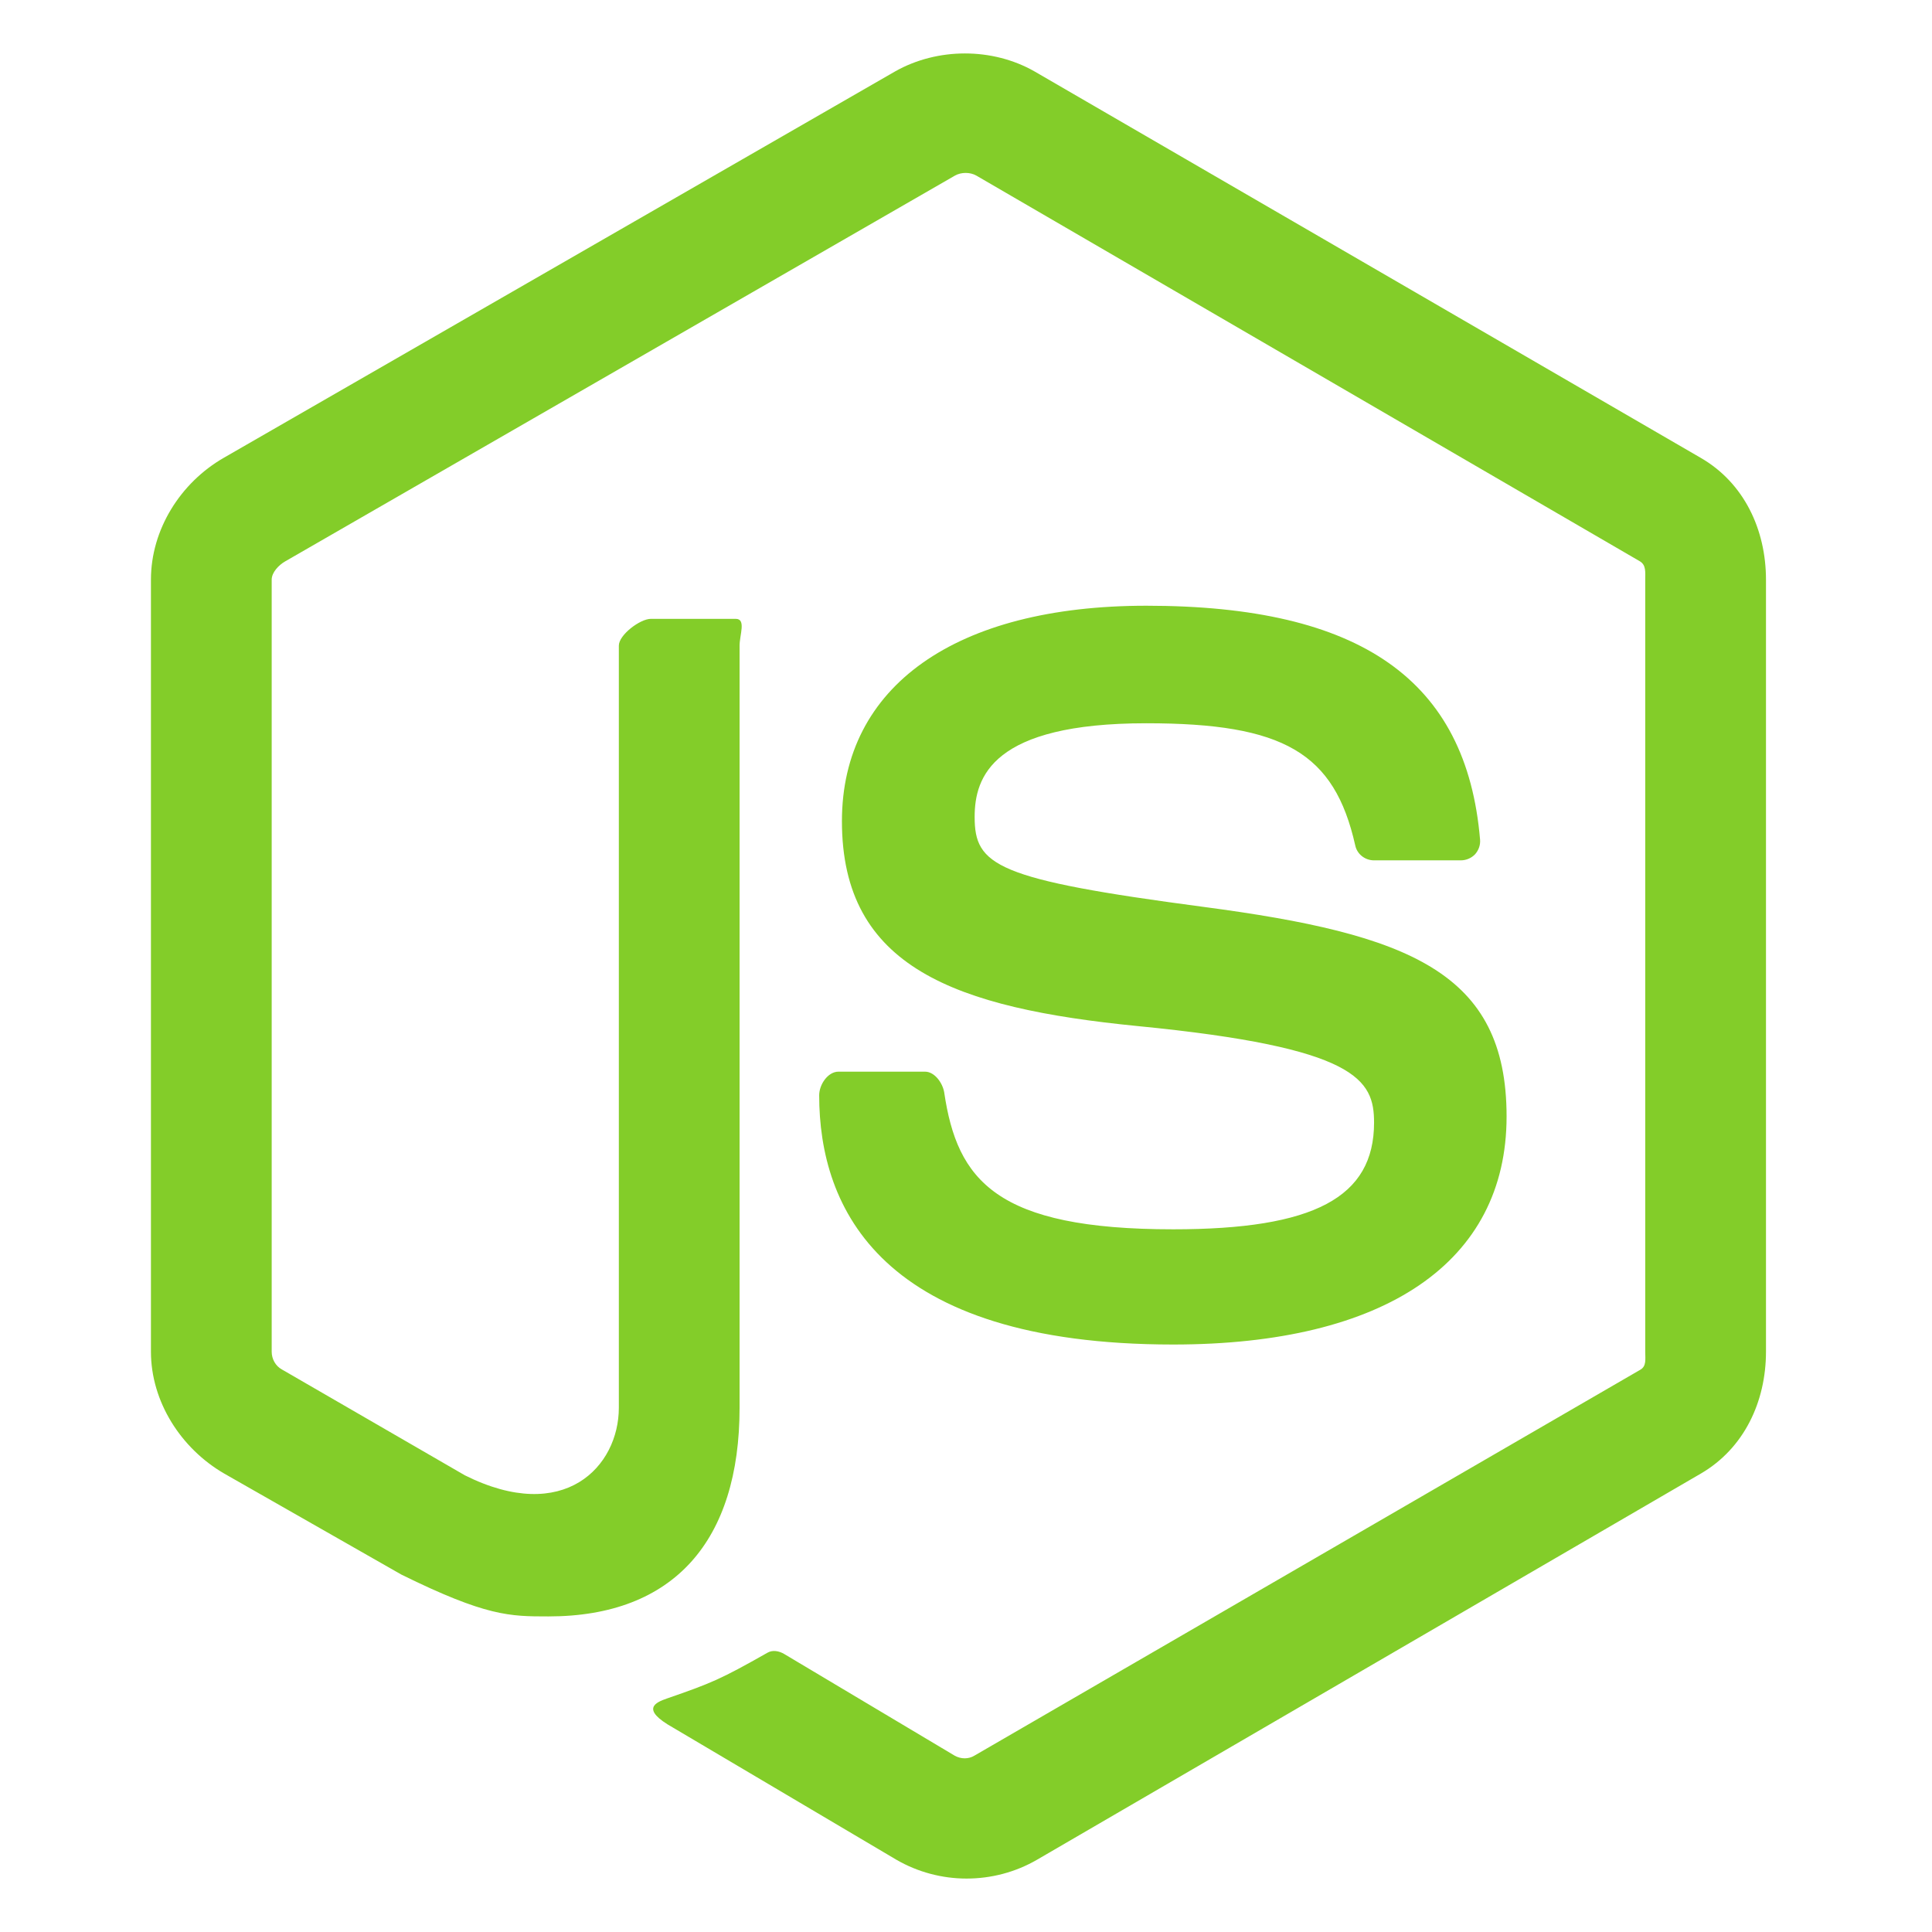
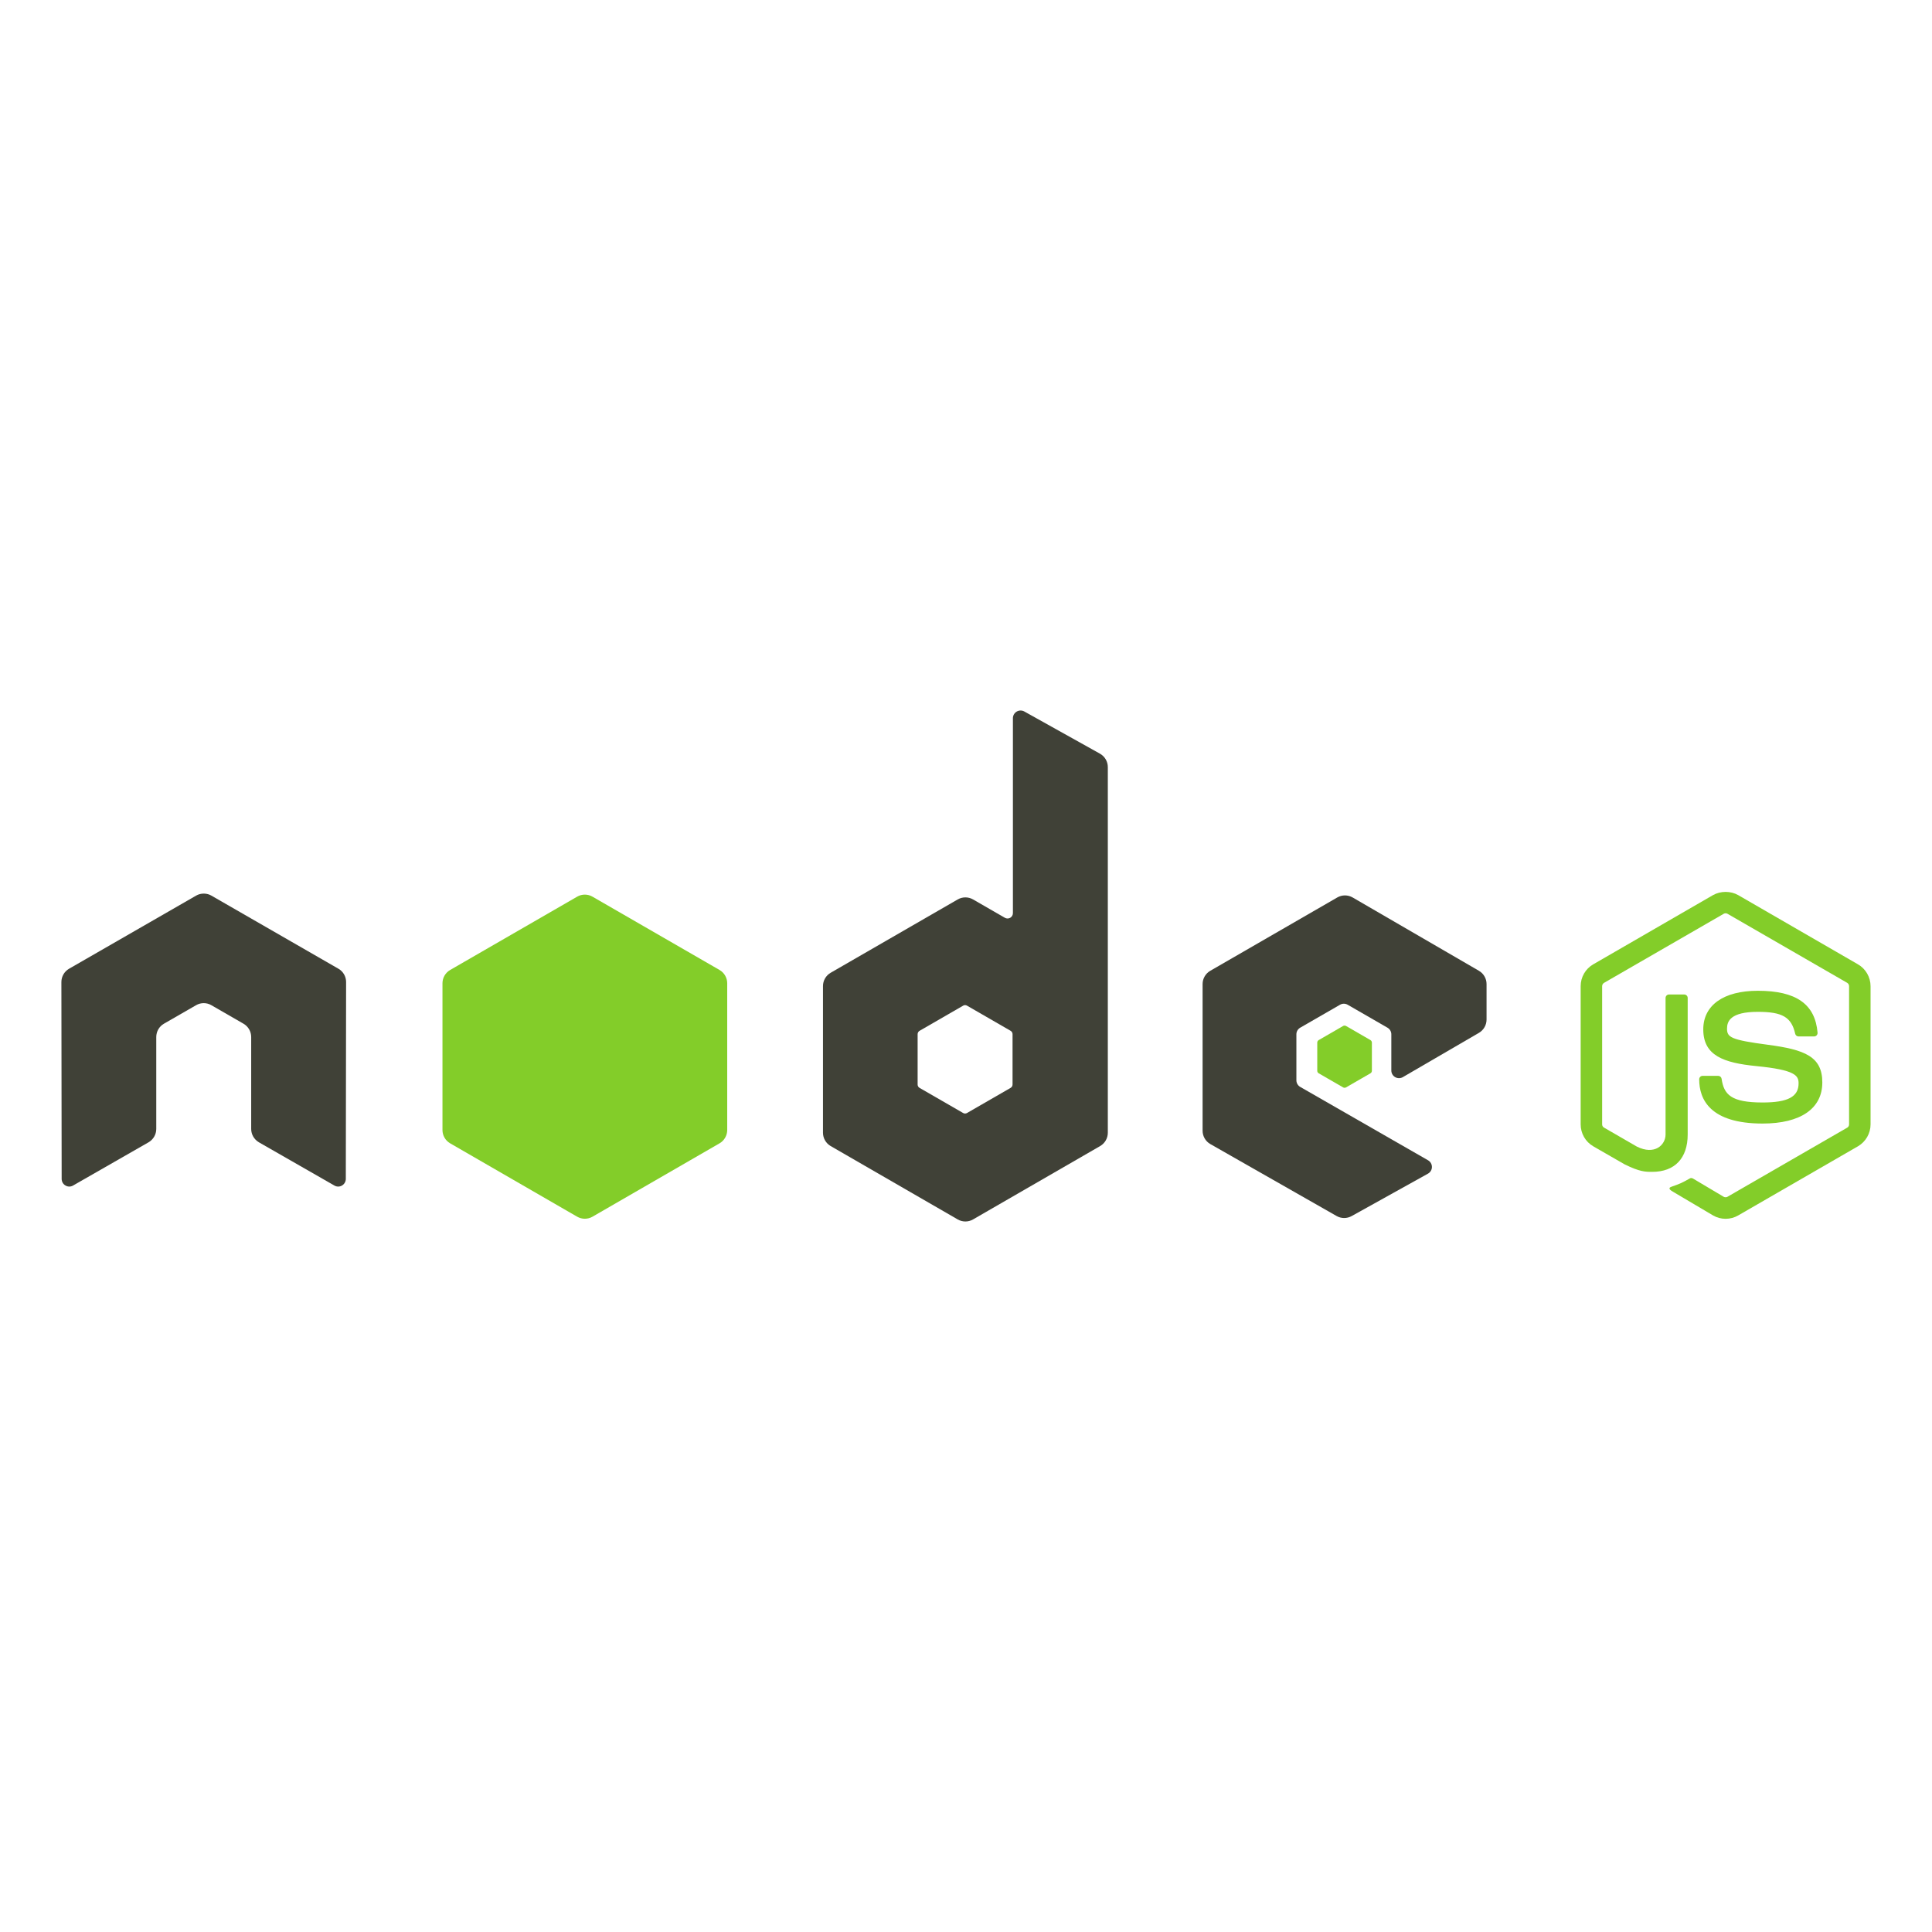
- <svg xmlns="http://www.w3.org/2000/svg" viewBox="0 0 128 128">
-   <path fill="#83CD29" d="M112.678 30.334l-44.143-25.605c-2.781-1.584-6.424-1.584-9.227 0l-44.488 25.605c-2.869 1.651-4.82 4.754-4.82 8.073v51.142c0 3.319 1.992 6.423 4.862 8.083l11.729 6.688c5.627 2.772 7.186 2.772 9.746 2.772 8.334 0 12.662-5.039 12.662-13.828v-50.49c.001-.713.446-1.774-.255-1.774h-5.622c-.712 0-2.122 1.061-2.122 1.773v50.49c0 3.896-3.616 7.773-10.202 4.48l-12.122-7.013c-.422-.23-.676-.693-.676-1.181v-51.142c0-.482.463-.966.891-1.213l44.378-25.561c.415-.235 1.002-.235 1.415 0l43.963 25.555c.421.253.354.722.354 1.219v51.142c0 .488.092.963-.323 1.198l-44.133 25.576c-.378.227-.87.227-1.285 0l-11.317-6.749c-.341-.198-.752-.269-1.08-.086-3.145 1.783-3.729 2.02-6.679 3.043-.727.253-1.799.692.408 1.929l14.798 8.754c1.416.82 3.027 1.246 4.647 1.246 1.642 0 3.249-.426 4.666-1.246l43.976-25.582c2.871-1.672 4.322-4.764 4.322-8.083v-51.142c-.001-3.319-1.452-6.414-4.323-8.073zM77.727 81.445c-11.727 0-14.309-3.235-15.17-9.066-.102-.628-.634-1.379-1.274-1.379h-5.73c-.709 0-1.28.86-1.28 1.566 0 7.466 4.06 16.512 23.454 16.512 14.038 0 22.088-5.455 22.088-15.109 0-9.572-6.467-12.084-20.082-13.886-13.762-1.819-15.16-2.738-15.16-5.962 0-2.658 1.184-6.203 11.374-6.203 9.104 0 12.46 1.954 13.841 8.091.119.577.646.991 1.241.991h5.754c.354 0 .691-.143.939-.396.241-.272.367-.613.336-.979-.893-10.569-7.913-15.494-22.112-15.494-12.632 0-20.166 5.334-20.166 14.275 0 9.698 7.497 12.378 19.622 13.577 14.505 1.422 15.633 3.542 15.633 6.395 0 4.956-3.978 7.067-13.308 7.067z" />
+ <svg xmlns="http://www.w3.org/2000/svg" viewBox="0 0 128 128" id="node-js">
+   <path fill="#83CD29" d="M114.325 80.749c-.29 0-.578-.076-.832-.224l-2.65-1.568c-.396-.221-.203-.3-.072-.345.528-.184.635-.227 1.198-.545.059-.033.136-.021.197.015l2.035 1.209c.074.041.179.041.246 0l7.937-4.581c.075-.042.122-.127.122-.215v-9.16c0-.09-.047-.173-.123-.219l-7.934-4.577c-.074-.042-.171-.042-.245 0l-7.933 4.578c-.076.045-.125.131-.125.218v9.16c0 .088.049.171.125.212l2.174 1.257c1.18.589 1.903-.105 1.903-.803v-9.045c0-.127.103-.228.23-.228h1.007c.125 0 .229.101.229.228v9.045c0 1.574-.857 2.477-2.35 2.477-.459 0-.82 0-1.828-.496l-2.081-1.198c-.515-.298-.832-.854-.832-1.448v-9.16c0-.595.317-1.15.832-1.446l7.937-4.587c.502-.283 1.169-.283 1.667 0l7.937 4.587c.514.297.833.852.833 1.446v9.16c0 .595-.319 1.148-.833 1.448l-7.937 4.582c-.252.147-.539.223-.834.223M116.778 74.438c-3.475 0-4.202-1.595-4.202-2.932 0-.126.103-.229.23-.229h1.026c.115 0 .21.082.228.194.154 1.045.617 1.572 2.718 1.572 1.671 0 2.383-.378 2.383-1.266 0-.512-.202-.891-2.8-1.146-2.172-.215-3.515-.694-3.515-2.433 0-1.601 1.35-2.557 3.612-2.557 2.543 0 3.801.883 3.96 2.777.006.064-.017.127-.06.176-.044.045-.104.073-.168.073h-1.031c-.107 0-.201-.075-.223-.179-.248-1.1-.848-1.451-2.479-1.451-1.825 0-2.037.637-2.037 1.112 0 .577.25.745 2.715 1.071 2.439.323 3.598.779 3.598 2.494.001 1.733-1.441 2.724-3.955 2.724" />
+   <path fill="#404137" d="M97.982 68.43c.313-.183.506-.517.506-.88v-2.354c0-.362-.192-.696-.506-.879l-8.364-4.856c-.315-.183-.703-.184-1.019-.002l-8.416 4.859c-.314.182-.508.517-.508.88v9.716c0 .365.196.703.514.884l8.363 4.765c.308.177.686.178.997.006l5.058-2.812c.161-.09.261-.258.262-.44.001-.184-.097-.354-.256-.445l-8.468-4.86c-.159-.091-.256-.259-.256-.44v-3.046c0-.182.097-.349.254-.439l2.637-1.52c.156-.091.35-.091.507 0l2.637 1.52c.158.091.255.258.255.439v2.396c0 .183.097.351.254.441.158.091.352.091.51-.001l5.039-2.932" />
+   <path fill="#83CD29" d="M88.984 67.974c.061-.034.135-.034.195 0l1.615.933c.06.035.097.1.097.169v1.865c0 .07-.037.134-.097.169l-1.615.932c-.06.035-.135.035-.195 0l-1.614-.932c-.061-.035-.098-.099-.098-.169v-1.865c0-.069.037-.134.098-.169l1.614-.933" />
+   <path fill="#404137" d="M67.083 71.854c0 .09-.048.174-.127.22l-2.89 1.666c-.079.046-.176.046-.254 0l-2.89-1.666c-.079-.046-.127-.13-.127-.22v-3.338c0-.09.049-.175.127-.221l2.89-1.668c.079-.047.176-.047.255 0l2.891 1.668c.078.046.126.131.126.221v3.338zm.781-24.716c-.157-.087-.349-.085-.505.006-.155.092-.251.258-.251.438v12.915c0 .126-.068.244-.177.308-.11.063-.246.063-.356 0l-2.108-1.215c-.314-.181-.701-.181-1.015 0l-8.418 4.858c-.315.182-.509.518-.509.881v9.719c0 .363.194.698.508.881l8.418 4.861c.314.182.702.182 1.017 0l8.42-4.861c.314-.183.508-.518.508-.881v-24.227c0-.368-.2-.708-.521-.888l-5.011-2.795" />
+   <path fill="#83CD29" d="M38.238 59.407c.314-.182.702-.182 1.016 0l8.418 4.857c.314.182.508.518.508.881v9.722c0 .363-.194.699-.508.881l-8.417 4.861c-.314.181-.702.181-1.017 0l-8.415-4.861c-.314-.182-.508-.518-.508-.881v-9.723c0-.362.194-.698.508-.88l8.415-4.857" />
+   <path fill="#404137" d="M22.93 65.064c0-.366-.192-.702-.508-.883l-8.415-4.843c-.144-.084-.303-.127-.464-.133h-.087c-.16.006-.32.049-.464.133l-8.416 4.843c-.313.181-.509.517-.509.883l.018 13.04c0 .182.095.351.254.439.156.094.349.094.505 0l5-2.864c.316-.188.509-.519.509-.882v-6.092c0-.364.192-.699.507-.881l2.13-1.226c.158-.093.332-.137.508-.137.174 0 .352.044.507.137l2.128 1.226c.315.182.509.517.509.881v6.092c0 .363.195.696.509.882l5 2.864c.157.094.353.094.508 0 .155-.089.252-.258.252-.439l.019-13.04" />
</svg>
